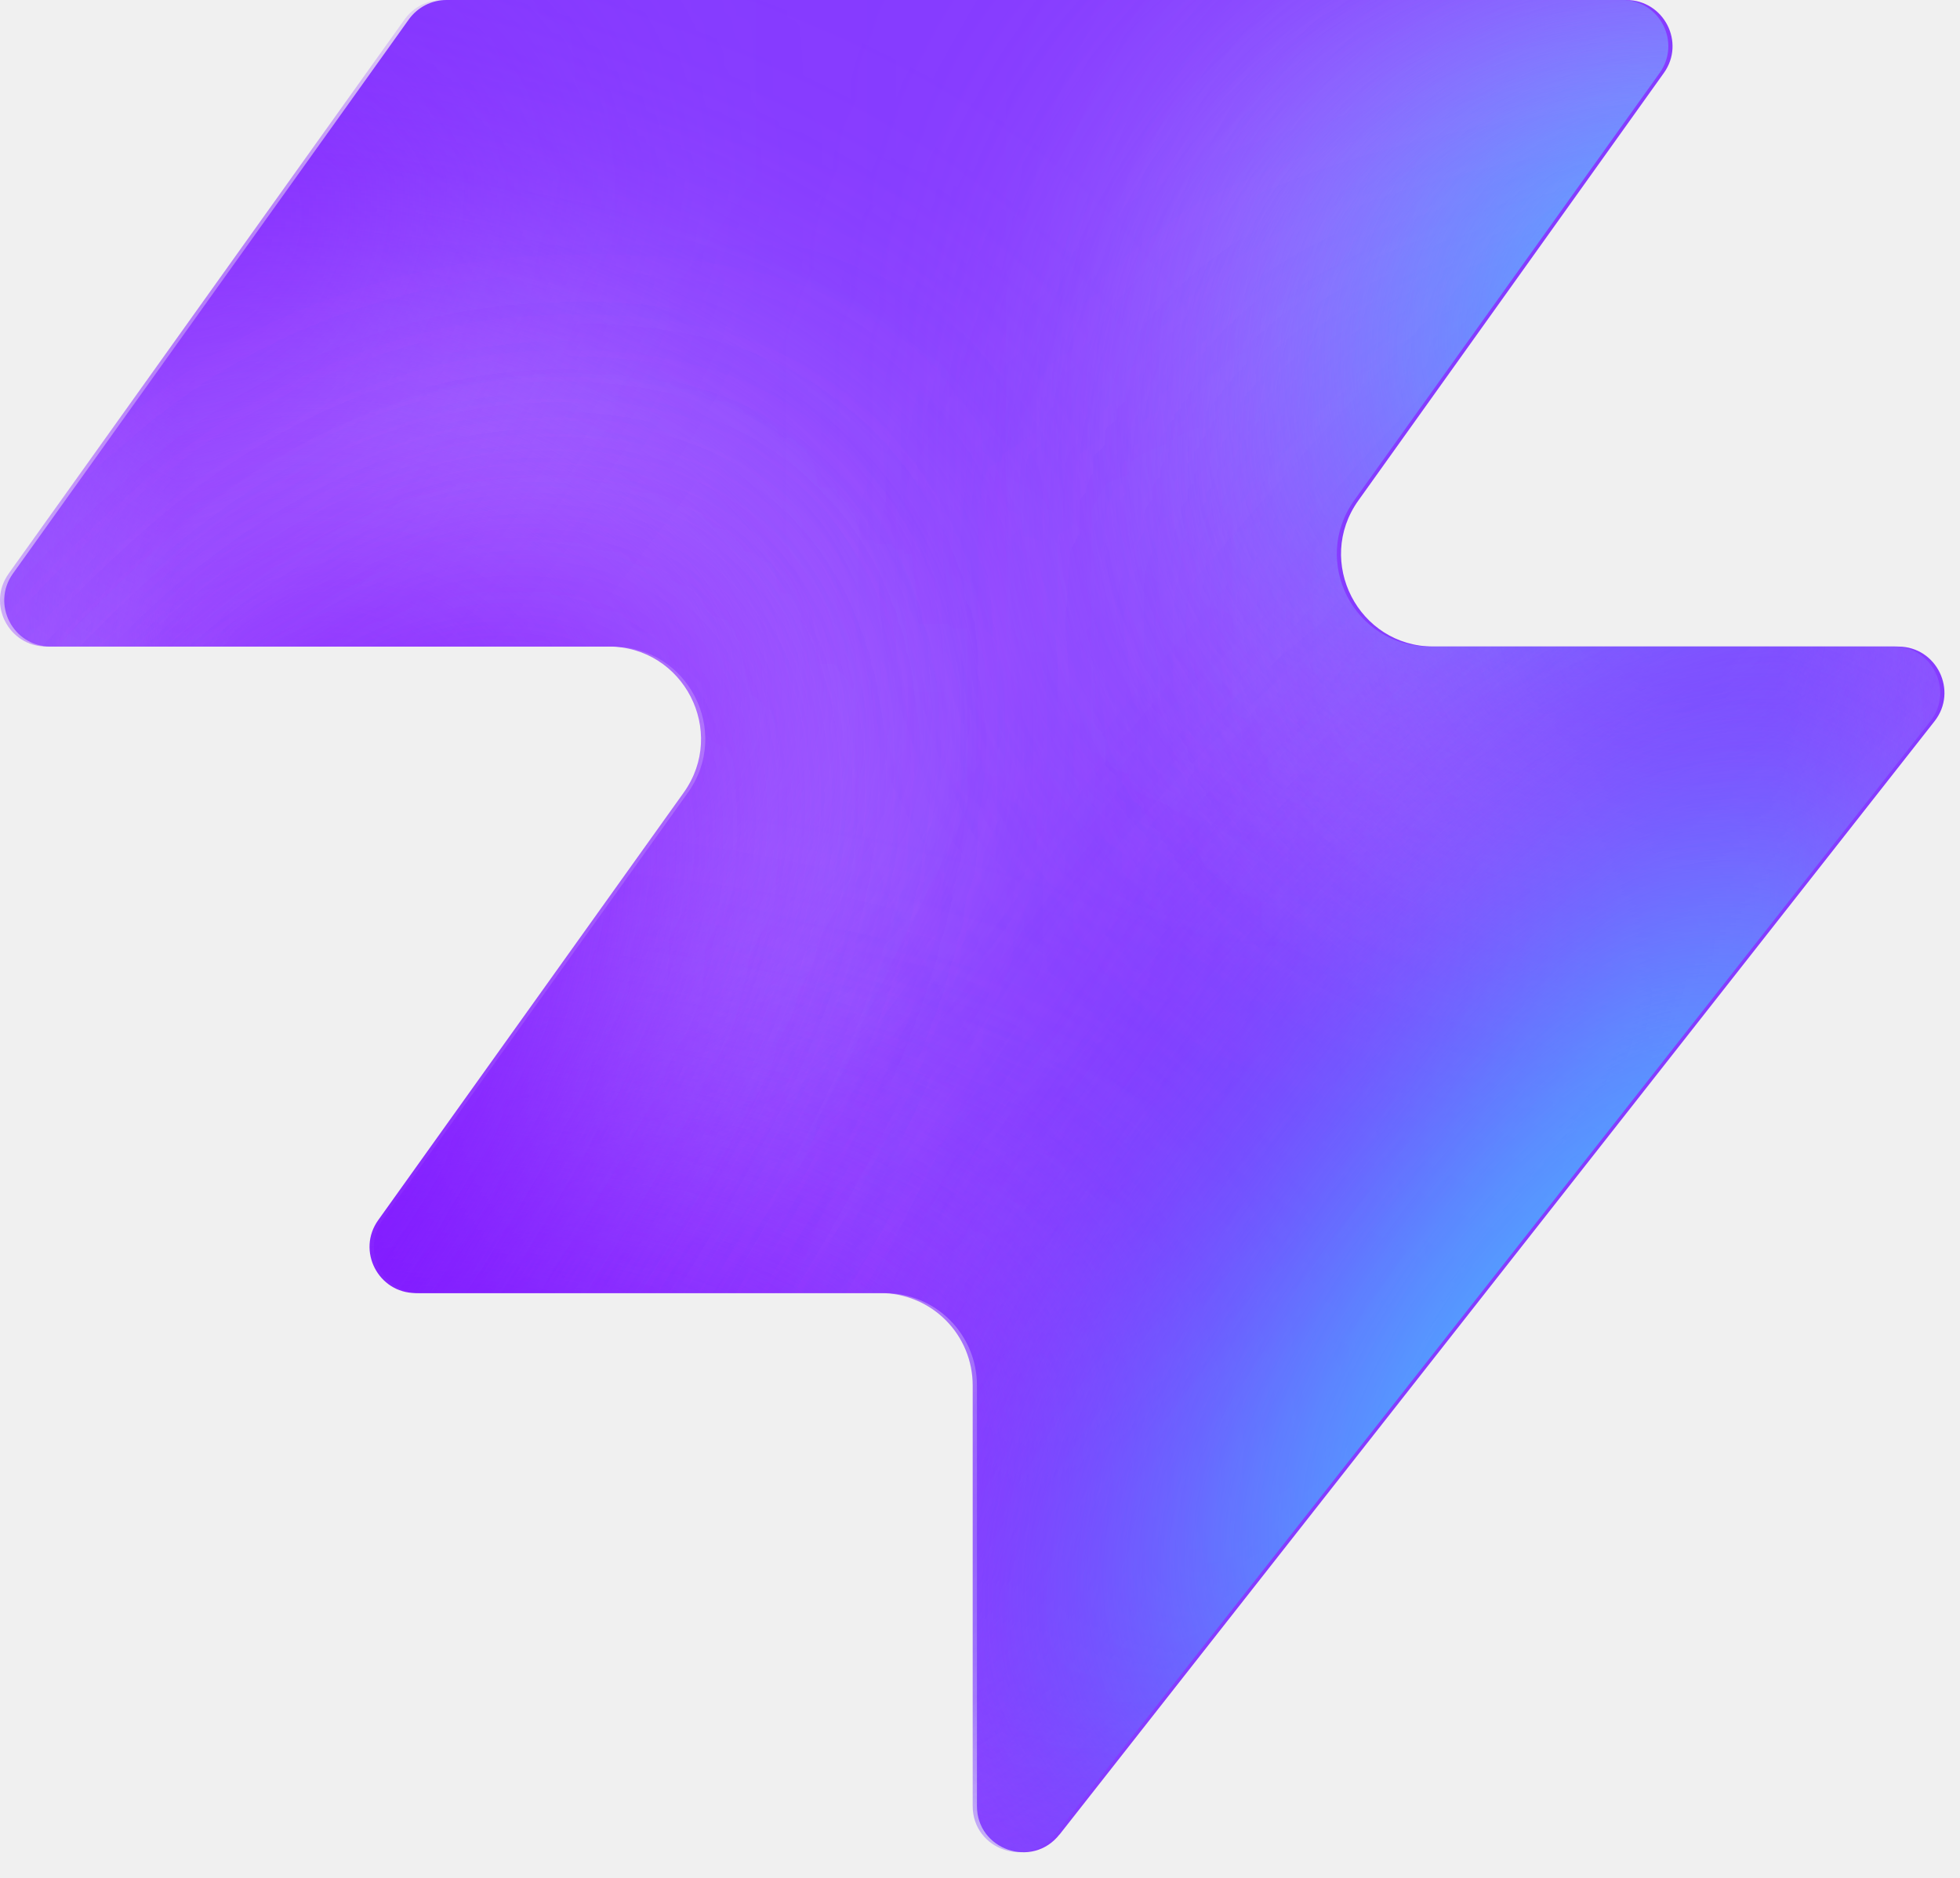
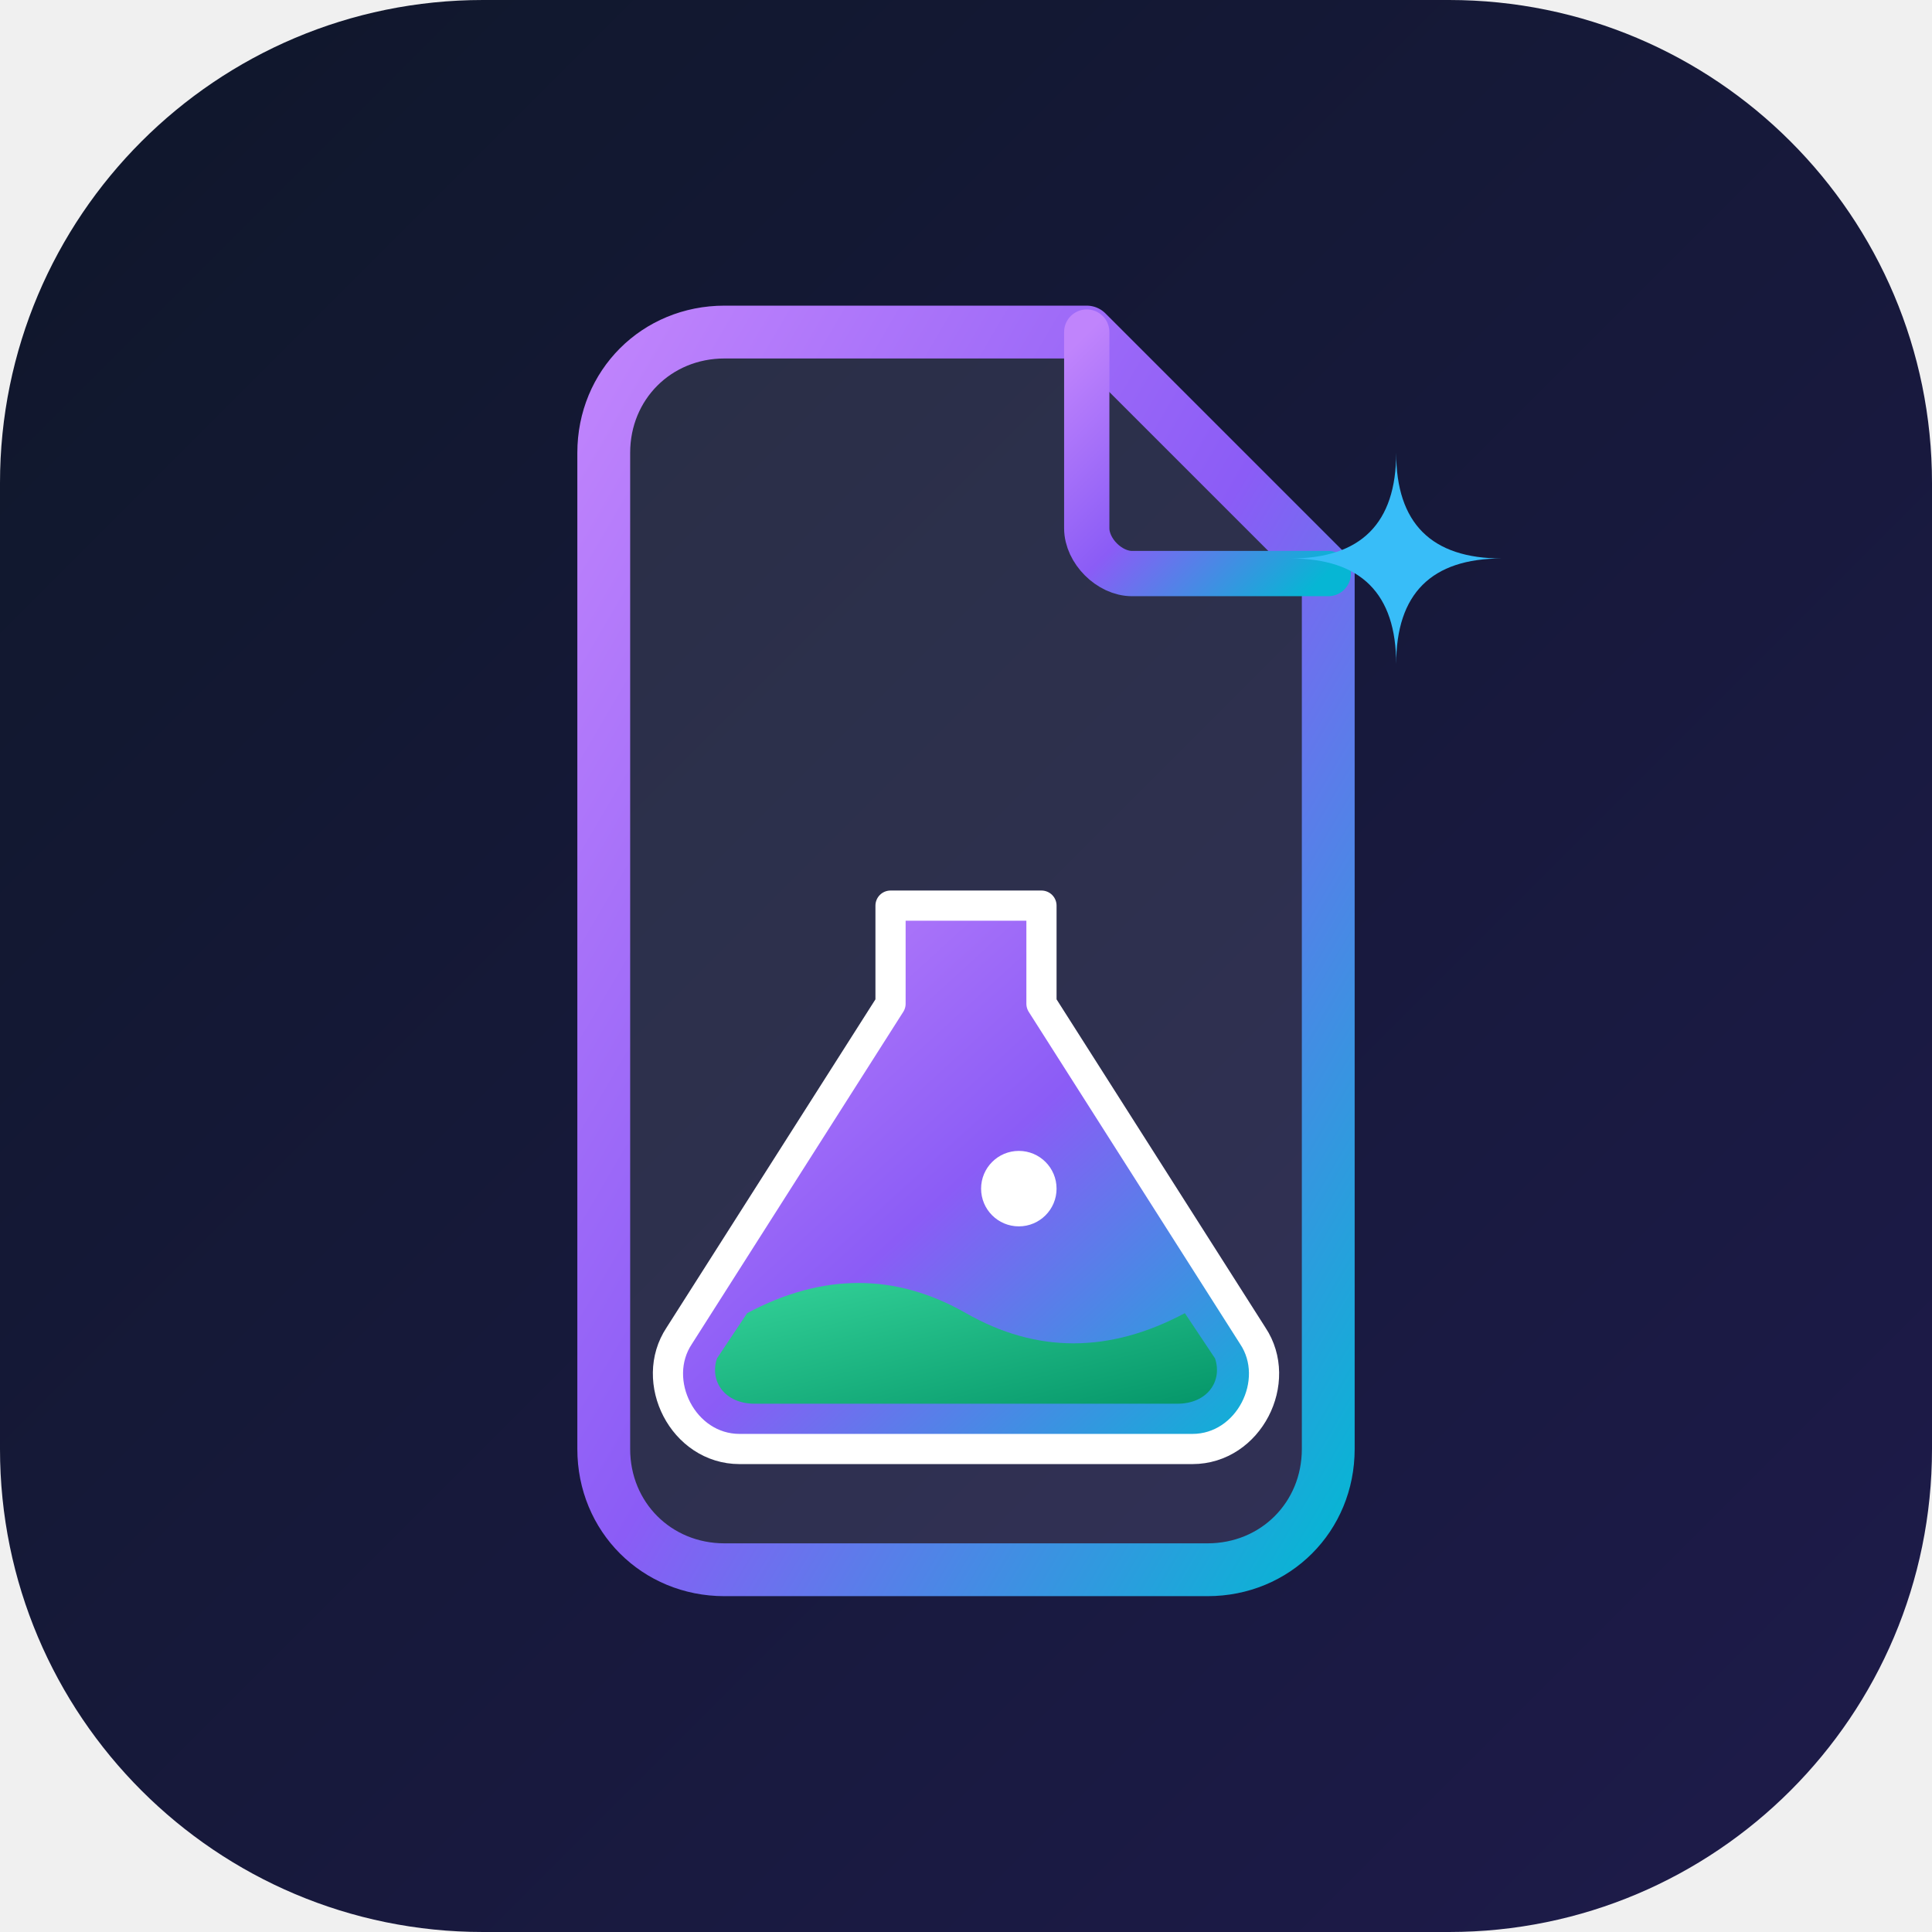
- <svg xmlns="http://www.w3.org/2000/svg" width="48" height="46" fill="none" viewBox="0 0 48 46">
-   <path fill="#863bff" d="M25.946 44.938c-.664.845-2.021.375-2.021-.698V33.937a2.26 2.26 0 0 0-2.262-2.262H10.287c-.92 0-1.456-1.04-.92-1.788l7.48-10.471c1.07-1.497 0-3.578-1.842-3.578H1.237c-.92 0-1.456-1.04-.92-1.788L10.013.474c.214-.297.556-.474.92-.474h28.894c.92 0 1.456 1.04.92 1.788l-7.48 10.471c-1.07 1.498 0 3.579 1.842 3.579h11.377c.943 0 1.473 1.088.89 1.83L25.947 44.94z" style="fill:#863bff;fill:color(display-p3 .525 .23 1);fill-opacity:1" />
-   <mask id="a" width="48" height="46" x="0" y="0" maskUnits="userSpaceOnUse" style="mask-type:alpha">
-     <path fill="#000" d="M25.842 44.938c-.664.844-2.021.375-2.021-.698V33.937a2.26 2.26 0 0 0-2.262-2.262H10.183c-.92 0-1.456-1.04-.92-1.788l7.48-10.471c1.07-1.498 0-3.579-1.842-3.579H1.133c-.92 0-1.456-1.04-.92-1.787L9.91.473c.214-.297.556-.474.92-.474h28.894c.92 0 1.456 1.04.92 1.788l-7.48 10.471c-1.07 1.498 0 3.578 1.842 3.578h11.377c.943 0 1.473 1.088.89 1.832L25.843 44.94z" style="fill:#000;fill-opacity:1" />
-   </mask>
-   <g mask="url(#a)">
-     <g filter="url(#b)">
-       <ellipse cx="5.508" cy="14.704" fill="#ede6ff" rx="5.508" ry="14.704" style="fill:#ede6ff;fill:color(display-p3 .927 .903 1);fill-opacity:1" transform="matrix(.00324 1 1 -.00324 -4.47 31.516)" />
-     </g>
-     <g filter="url(#c)">
-       <ellipse cx="10.399" cy="29.851" fill="#ede6ff" rx="10.399" ry="29.851" style="fill:#ede6ff;fill:color(display-p3 .927 .903 1);fill-opacity:1" transform="matrix(.00324 1 1 -.00324 -39.328 7.883)" />
-     </g>
-     <g filter="url(#d)">
-       <ellipse cx="5.508" cy="30.487" fill="#7e14ff" rx="5.508" ry="30.487" style="fill:#7e14ff;fill:color(display-p3 .492 .077 1);fill-opacity:1" transform="rotate(89.814 -25.913 -14.639)scale(1 -1)" />
-     </g>
-     <g filter="url(#e)">
-       <ellipse cx="5.508" cy="30.599" fill="#7e14ff" rx="5.508" ry="30.599" style="fill:#7e14ff;fill:color(display-p3 .492 .077 1);fill-opacity:1" transform="rotate(89.814 -32.644 -3.334)scale(1 -1)" />
-     </g>
-     <g filter="url(#f)">
-       <ellipse cx="5.508" cy="30.599" fill="#7e14ff" rx="5.508" ry="30.599" style="fill:#7e14ff;fill:color(display-p3 .492 .077 1);fill-opacity:1" transform="matrix(.00324 1 1 -.00324 -34.34 30.47)" />
-     </g>
-     <g filter="url(#g)">
-       <ellipse cx="14.072" cy="22.078" fill="#ede6ff" rx="14.072" ry="22.078" style="fill:#ede6ff;fill:color(display-p3 .927 .903 1);fill-opacity:1" transform="rotate(93.35 24.506 48.493)scale(-1 1)" />
-     </g>
-     <g filter="url(#h)">
-       <ellipse cx="3.47" cy="21.501" fill="#7e14ff" rx="3.47" ry="21.501" style="fill:#7e14ff;fill:color(display-p3 .492 .077 1);fill-opacity:1" transform="rotate(89.009 28.708 47.59)scale(-1 1)" />
-     </g>
-     <g filter="url(#i)">
-       <ellipse cx="3.47" cy="21.501" fill="#7e14ff" rx="3.47" ry="21.501" style="fill:#7e14ff;fill:color(display-p3 .492 .077 1);fill-opacity:1" transform="rotate(89.009 28.708 47.59)scale(-1 1)" />
-     </g>
-     <g filter="url(#j)">
-       <ellipse cx=".387" cy="8.972" fill="#7e14ff" rx="4.407" ry="29.108" style="fill:#7e14ff;fill:color(display-p3 .492 .077 1);fill-opacity:1" transform="rotate(39.51 .387 8.972)" />
-     </g>
-     <g filter="url(#k)">
-       <ellipse cx="47.523" cy="-6.092" fill="#7e14ff" rx="4.407" ry="29.108" style="fill:#7e14ff;fill:color(display-p3 .492 .077 1);fill-opacity:1" transform="rotate(37.892 47.523 -6.092)" />
-     </g>
-     <g filter="url(#l)">
-       <ellipse cx="41.412" cy="6.333" fill="#47bfff" rx="5.971" ry="9.665" style="fill:#47bfff;fill:color(display-p3 .28 .748 1);fill-opacity:1" transform="rotate(37.892 41.412 6.333)" />
-     </g>
-     <g filter="url(#m)">
-       <ellipse cx="-1.879" cy="38.332" fill="#7e14ff" rx="4.407" ry="29.108" style="fill:#7e14ff;fill:color(display-p3 .492 .077 1);fill-opacity:1" transform="rotate(37.892 -1.88 38.332)" />
-     </g>
-     <g filter="url(#n)">
-       <ellipse cx="-1.879" cy="38.332" fill="#7e14ff" rx="4.407" ry="29.108" style="fill:#7e14ff;fill:color(display-p3 .492 .077 1);fill-opacity:1" transform="rotate(37.892 -1.88 38.332)" />
-     </g>
-     <g filter="url(#o)">
-       <ellipse cx="35.651" cy="29.907" fill="#7e14ff" rx="4.407" ry="29.108" style="fill:#7e14ff;fill:color(display-p3 .492 .077 1);fill-opacity:1" transform="rotate(37.892 35.651 29.907)" />
-     </g>
-     <g filter="url(#p)">
-       <ellipse cx="38.418" cy="32.4" fill="#47bfff" rx="5.971" ry="15.297" style="fill:#47bfff;fill:color(display-p3 .28 .748 1);fill-opacity:1" transform="rotate(37.892 38.418 32.4)" />
-     </g>
-   </g>
+ <svg xmlns="http://www.w3.org/2000/svg" viewBox="0 0 512 512" width="100%" height="100%">
  <defs>
-     <filter id="b" width="60.045" height="41.654" x="-19.77" y="16.149" color-interpolation-filters="sRGB" filterUnits="userSpaceOnUse">
-       <feFlood flood-opacity="0" result="BackgroundImageFix" />
-       <feBlend in="SourceGraphic" in2="BackgroundImageFix" result="shape" />
-       <feGaussianBlur result="effect1_foregroundBlur_2002_17158" stdDeviation="7.659" />
-     </filter>
-     <filter id="c" width="90.34" height="51.437" x="-54.613" y="-7.533" color-interpolation-filters="sRGB" filterUnits="userSpaceOnUse">
-       <feFlood flood-opacity="0" result="BackgroundImageFix" />
-       <feBlend in="SourceGraphic" in2="BackgroundImageFix" result="shape" />
-       <feGaussianBlur result="effect1_foregroundBlur_2002_17158" stdDeviation="7.659" />
-     </filter>
-     <filter id="d" width="79.355" height="29.4" x="-49.64" y="2.03" color-interpolation-filters="sRGB" filterUnits="userSpaceOnUse">
-       <feFlood flood-opacity="0" result="BackgroundImageFix" />
-       <feBlend in="SourceGraphic" in2="BackgroundImageFix" result="shape" />
-       <feGaussianBlur result="effect1_foregroundBlur_2002_17158" stdDeviation="4.596" />
-     </filter>
-     <filter id="e" width="79.579" height="29.4" x="-45.045" y="20.029" color-interpolation-filters="sRGB" filterUnits="userSpaceOnUse">
-       <feFlood flood-opacity="0" result="BackgroundImageFix" />
-       <feBlend in="SourceGraphic" in2="BackgroundImageFix" result="shape" />
-       <feGaussianBlur result="effect1_foregroundBlur_2002_17158" stdDeviation="4.596" />
-     </filter>
-     <filter id="f" width="79.579" height="29.4" x="-43.513" y="21.178" color-interpolation-filters="sRGB" filterUnits="userSpaceOnUse">
-       <feFlood flood-opacity="0" result="BackgroundImageFix" />
-       <feBlend in="SourceGraphic" in2="BackgroundImageFix" result="shape" />
-       <feGaussianBlur result="effect1_foregroundBlur_2002_17158" stdDeviation="4.596" />
-     </filter>
-     <filter id="g" width="74.749" height="58.852" x="15.756" y="-17.901" color-interpolation-filters="sRGB" filterUnits="userSpaceOnUse">
-       <feFlood flood-opacity="0" result="BackgroundImageFix" />
-       <feBlend in="SourceGraphic" in2="BackgroundImageFix" result="shape" />
-       <feGaussianBlur result="effect1_foregroundBlur_2002_17158" stdDeviation="7.659" />
-     </filter>
-     <filter id="h" width="61.377" height="25.362" x="23.548" y="2.284" color-interpolation-filters="sRGB" filterUnits="userSpaceOnUse">
-       <feFlood flood-opacity="0" result="BackgroundImageFix" />
-       <feBlend in="SourceGraphic" in2="BackgroundImageFix" result="shape" />
-       <feGaussianBlur result="effect1_foregroundBlur_2002_17158" stdDeviation="4.596" />
-     </filter>
-     <filter id="i" width="61.377" height="25.362" x="23.548" y="2.284" color-interpolation-filters="sRGB" filterUnits="userSpaceOnUse">
-       <feFlood flood-opacity="0" result="BackgroundImageFix" />
-       <feBlend in="SourceGraphic" in2="BackgroundImageFix" result="shape" />
-       <feGaussianBlur result="effect1_foregroundBlur_2002_17158" stdDeviation="4.596" />
-     </filter>
-     <filter id="j" width="56.045" height="63.649" x="-27.636" y="-22.853" color-interpolation-filters="sRGB" filterUnits="userSpaceOnUse">
-       <feFlood flood-opacity="0" result="BackgroundImageFix" />
-       <feBlend in="SourceGraphic" in2="BackgroundImageFix" result="shape" />
-       <feGaussianBlur result="effect1_foregroundBlur_2002_17158" stdDeviation="4.596" />
-     </filter>
-     <filter id="k" width="54.814" height="64.646" x="20.116" y="-38.415" color-interpolation-filters="sRGB" filterUnits="userSpaceOnUse">
-       <feFlood flood-opacity="0" result="BackgroundImageFix" />
-       <feBlend in="SourceGraphic" in2="BackgroundImageFix" result="shape" />
-       <feGaussianBlur result="effect1_foregroundBlur_2002_17158" stdDeviation="4.596" />
-     </filter>
-     <filter id="l" width="33.541" height="35.313" x="24.641" y="-11.323" color-interpolation-filters="sRGB" filterUnits="userSpaceOnUse">
-       <feFlood flood-opacity="0" result="BackgroundImageFix" />
-       <feBlend in="SourceGraphic" in2="BackgroundImageFix" result="shape" />
-       <feGaussianBlur result="effect1_foregroundBlur_2002_17158" stdDeviation="4.596" />
-     </filter>
-     <filter id="m" width="54.814" height="64.646" x="-29.286" y="6.009" color-interpolation-filters="sRGB" filterUnits="userSpaceOnUse">
-       <feFlood flood-opacity="0" result="BackgroundImageFix" />
-       <feBlend in="SourceGraphic" in2="BackgroundImageFix" result="shape" />
-       <feGaussianBlur result="effect1_foregroundBlur_2002_17158" stdDeviation="4.596" />
-     </filter>
-     <filter id="n" width="54.814" height="64.646" x="-29.286" y="6.009" color-interpolation-filters="sRGB" filterUnits="userSpaceOnUse">
-       <feFlood flood-opacity="0" result="BackgroundImageFix" />
-       <feBlend in="SourceGraphic" in2="BackgroundImageFix" result="shape" />
-       <feGaussianBlur result="effect1_foregroundBlur_2002_17158" stdDeviation="4.596" />
-     </filter>
-     <filter id="o" width="54.814" height="64.646" x="8.244" y="-2.416" color-interpolation-filters="sRGB" filterUnits="userSpaceOnUse">
-       <feFlood flood-opacity="0" result="BackgroundImageFix" />
-       <feBlend in="SourceGraphic" in2="BackgroundImageFix" result="shape" />
-       <feGaussianBlur result="effect1_foregroundBlur_2002_17158" stdDeviation="4.596" />
-     </filter>
-     <filter id="p" width="39.409" height="43.623" x="18.713" y="10.588" color-interpolation-filters="sRGB" filterUnits="userSpaceOnUse">
-       <feFlood flood-opacity="0" result="BackgroundImageFix" />
-       <feBlend in="SourceGraphic" in2="BackgroundImageFix" result="shape" />
-       <feGaussianBlur result="effect1_foregroundBlur_2002_17158" stdDeviation="4.596" />
-     </filter>
+     <linearGradient id="favBg" x1="0%" y1="0%" x2="100%" y2="100%">
+       <stop offset="0%" stop-color="#0f172a" />
+       <stop offset="100%" stop-color="#1e1b4b" />
+     </linearGradient>
+     <linearGradient id="favBrand" x1="0%" y1="0%" x2="100%" y2="100%">
+       <stop offset="0%" stop-color="#c084fc" />
+       <stop offset="50%" stop-color="#8b5cf6" />
+       <stop offset="100%" stop-color="#06b6d4" />
+     </linearGradient>
+     <linearGradient id="favMint" x1="0%" y1="0%" x2="100%" y2="100%">
+       <stop offset="0%" stop-color="#34d399" />
+       <stop offset="100%" stop-color="#059669" />
+     </linearGradient>
  </defs>
+   <rect width="512" height="512" rx="128" fill="url(#favBg)" />
+   <path d="M160 120 C160 102 174 88 192 88 H288 L352 152 V384 C352 402 338 416 320 416 H192 C174 416 160 402 160 384 Z" fill="#ffffff" fill-opacity="0.1" stroke="url(#favBrand)" stroke-width="14" stroke-linejoin="round" />
+   <path d="M288 88 V140 C288 146 294 152 300 152 H352" fill="none" stroke="url(#favBrand)" stroke-width="12" stroke-linecap="round" />
+   <path d="M236 240 L236 266 L180 354 C172 366 181 384 196 384 H316 C331 384 340 366 332 354 L276 266 L276 240 Z" fill="url(#favBrand)" stroke="#ffffff" stroke-width="8" stroke-linejoin="round" />
+   <path d="M198 348 Q228 332 256 348 T314 348 L322 360 C324 366 320 372 312 372 H200 C192 372 188 366 190 360 Z" fill="url(#favMint)" />
+   <circle cx="270" cy="315" r="10" fill="#ffffff" />
+   <path d="M370 120 Q370 148 398 148 Q370 148 370 176 Q370 148 342 148 Q370 148 370 120 Z" fill="#38bdf8" />
</svg>
